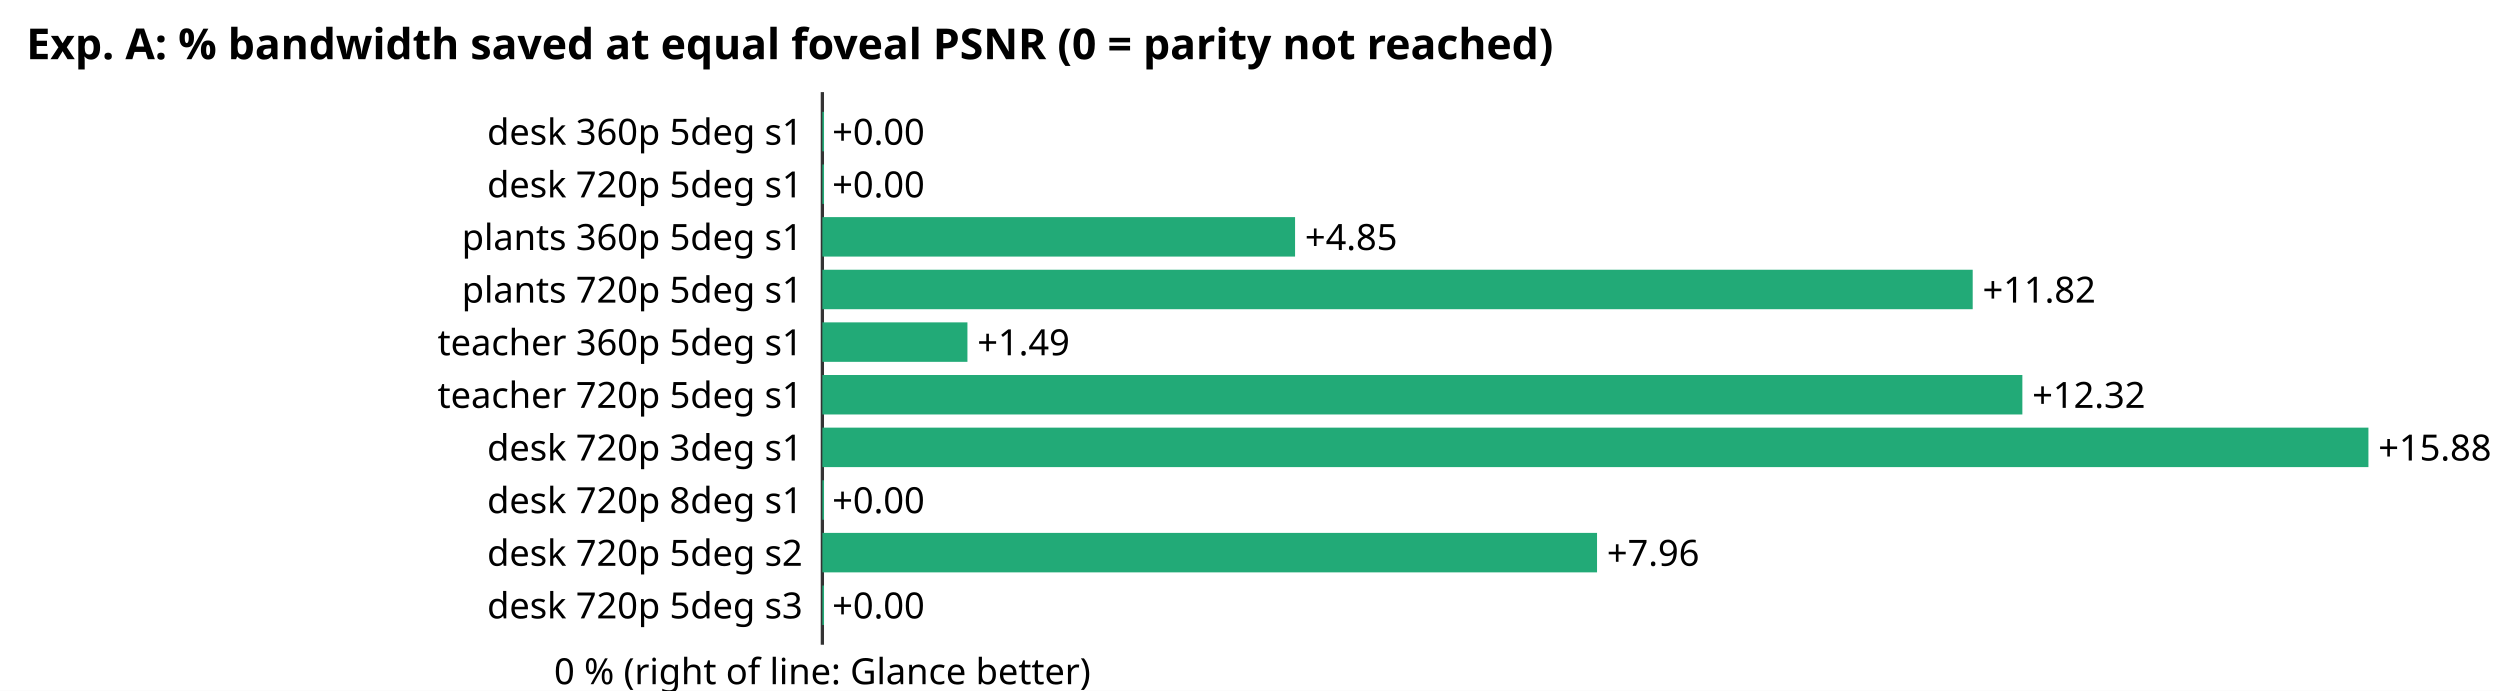
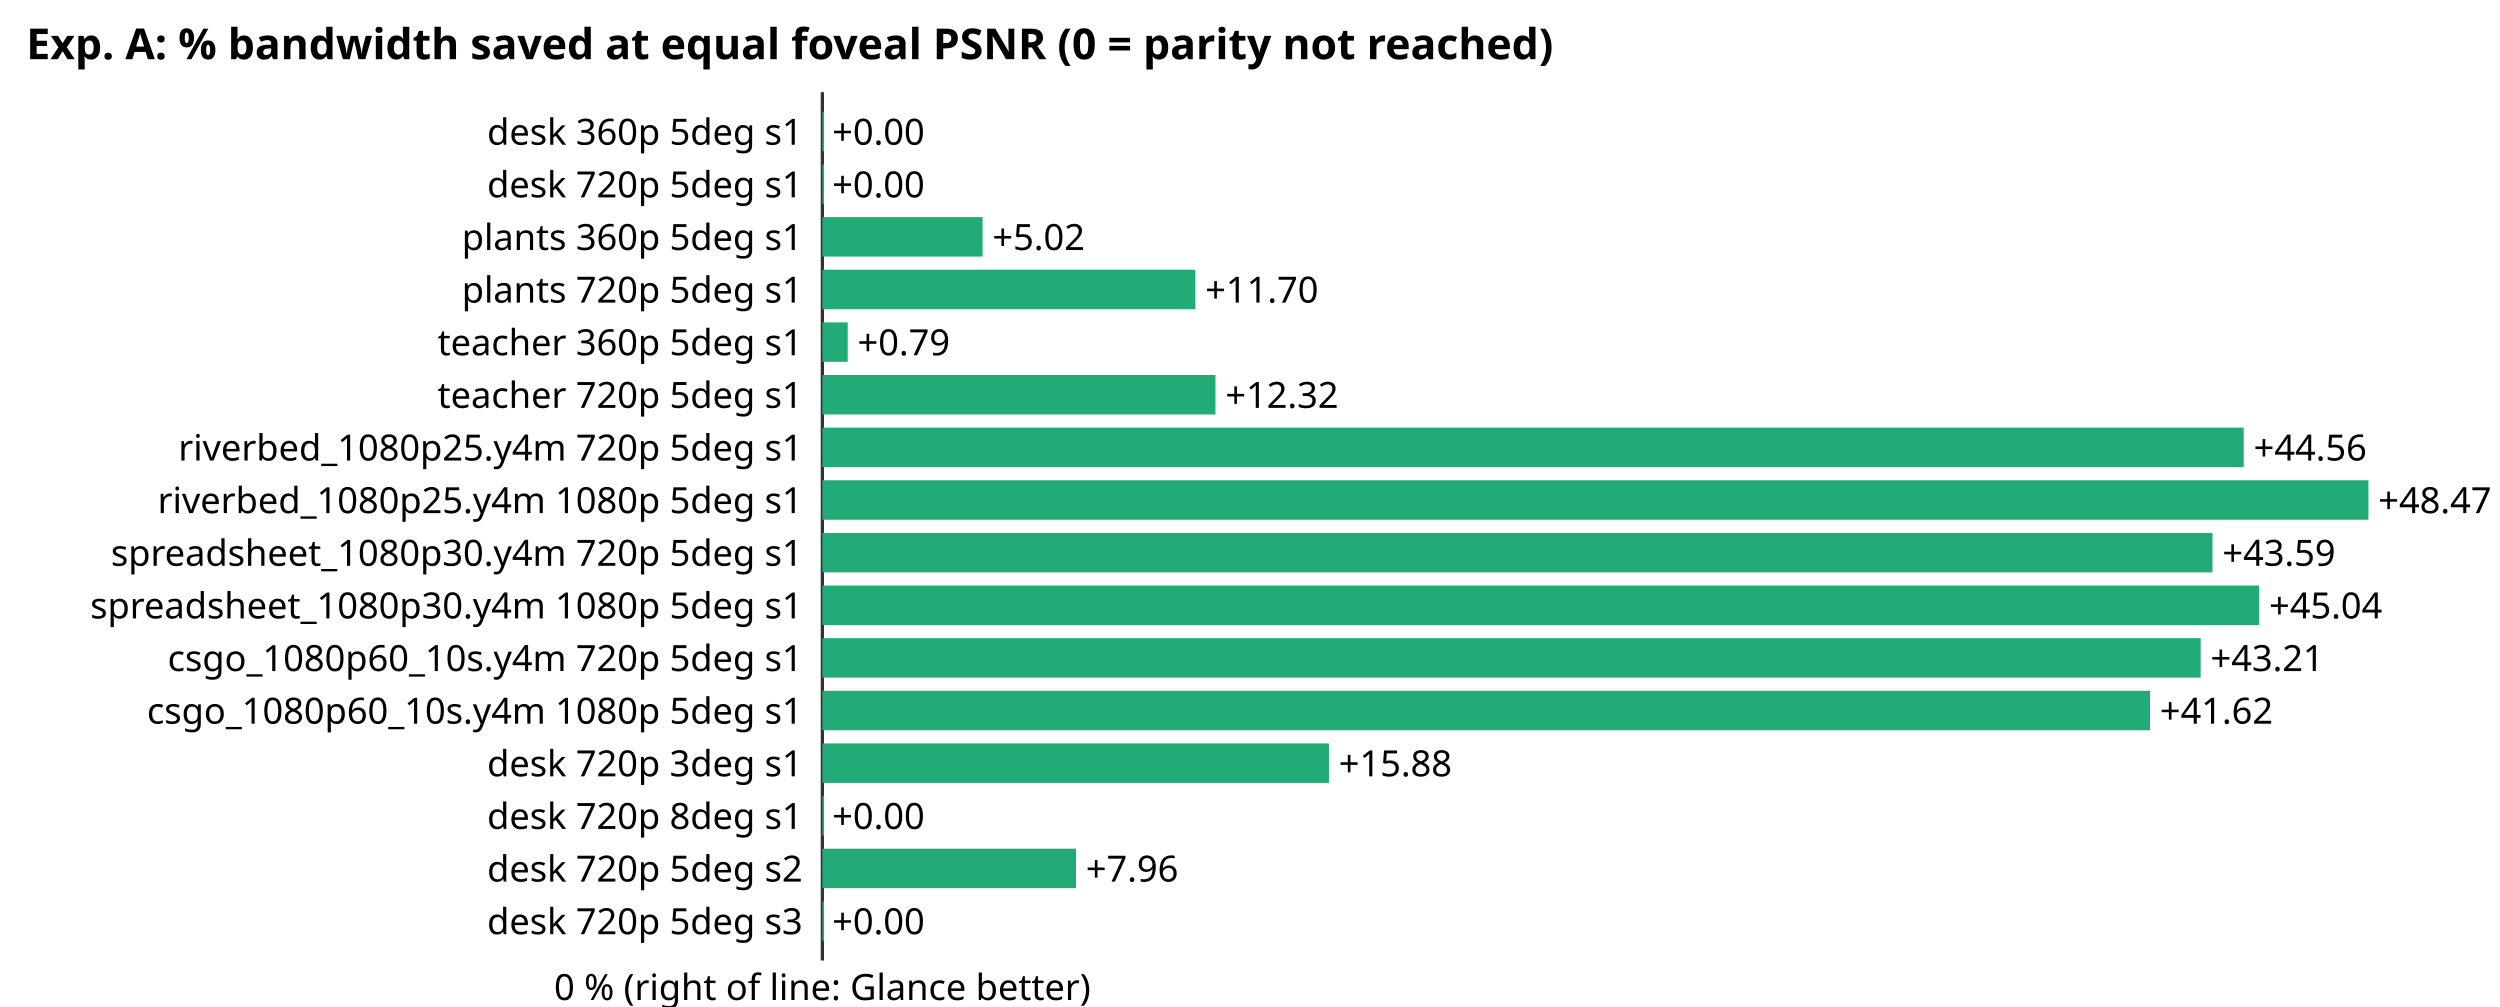
- <svg xmlns="http://www.w3.org/2000/svg" width="760" height="210" font-family="sans-serif" font-size="11">
+ <svg xmlns="http://www.w3.org/2000/svg" width="760" height="306" font-family="sans-serif" font-size="11">
  <rect width="100%" height="100%" fill="white" />
  <text x="8" y="18" font-size="13" font-weight="bold">Exp. A: % bandwidth saved at equal foveal PSNR (0 = parity not reached)</text>
-   <line x1="250.0" y1="28" x2="250.0" y2="196" stroke="#333" />
-   <text x="250.0" y="208" text-anchor="middle">0 % (right of line: Glance better)</text>
+   <line x1="250.0" y1="28" x2="250.0" y2="292" stroke="#333" />
+   <text x="250.0" y="304" text-anchor="middle">0 % (right of line: Glance better)</text>
  <text x="244" y="44" text-anchor="end">desk 360p 5deg s1</text>
  <rect x="250.0" y="34" width="0.5" height="12" fill="#2a7" />
  <text x="253.0" y="44">+0.00</text>
  <text x="244" y="60" text-anchor="end">desk 720p 5deg s1</text>
  <rect x="250.0" y="50" width="0.5" height="12" fill="#2a7" />
  <text x="253.0" y="60">+0.00</text>
  <text x="244" y="76" text-anchor="end">plants 360p 5deg s1</text>
-   <rect x="250.0" y="66" width="143.7" height="12" fill="#2a7" />
-   <text x="396.7" y="76">+4.85</text>
+   <rect x="250.0" y="66" width="48.7" height="12" fill="#2a7" />
+   <text x="301.7" y="76">+5.02</text>
  <text x="244" y="92" text-anchor="end">plants 720p 5deg s1</text>
-   <rect x="250.0" y="82" width="349.7" height="12" fill="#2a7" />
-   <text x="602.7" y="92">+11.82</text>
+   <rect x="250.0" y="82" width="113.4" height="12" fill="#2a7" />
+   <text x="366.4" y="92">+11.70</text>
  <text x="244" y="108" text-anchor="end">teacher 360p 5deg s1</text>
-   <rect x="250.0" y="98" width="44.1" height="12" fill="#2a7" />
-   <text x="297.1" y="108">+1.49</text>
+   <rect x="250.0" y="98" width="7.7" height="12" fill="#2a7" />
+   <text x="260.7" y="108">+0.79</text>
  <text x="244" y="124" text-anchor="end">teacher 720p 5deg s1</text>
-   <rect x="250.0" y="114" width="364.8" height="12" fill="#2a7" />
-   <text x="617.8" y="124">+12.32</text>
-   <text x="244" y="140" text-anchor="end">desk 720p 3deg s1</text>
-   <rect x="250.0" y="130" width="470.0" height="12" fill="#2a7" />
-   <text x="723.0" y="140">+15.88</text>
-   <text x="244" y="156" text-anchor="end">desk 720p 8deg s1</text>
-   <rect x="250.0" y="146" width="0.5" height="12" fill="#2a7" />
-   <text x="253.0" y="156">+0.00</text>
-   <text x="244" y="172" text-anchor="end">desk 720p 5deg s2</text>
-   <rect x="250.0" y="162" width="235.5" height="12" fill="#2a7" />
-   <text x="488.5" y="172">+7.96</text>
-   <text x="244" y="188" text-anchor="end">desk 720p 5deg s3</text>
-   <rect x="250.0" y="178" width="0.5" height="12" fill="#2a7" />
-   <text x="253.0" y="188">+0.00</text>
+   <rect x="250.0" y="114" width="119.5" height="12" fill="#2a7" />
+   <text x="372.5" y="124">+12.32</text>
+   <text x="244" y="140" text-anchor="end">riverbed_1080p25.y4m 720p 5deg s1</text>
+   <rect x="250.0" y="130" width="432.1" height="12" fill="#2a7" />
+   <text x="685.1" y="140">+44.56</text>
+   <text x="244" y="156" text-anchor="end">riverbed_1080p25.y4m 1080p 5deg s1</text>
+   <rect x="250.0" y="146" width="470.0" height="12" fill="#2a7" />
+   <text x="723.0" y="156">+48.47</text>
+   <text x="244" y="172" text-anchor="end">spreadsheet_1080p30.y4m 720p 5deg s1</text>
+   <rect x="250.0" y="162" width="422.6" height="12" fill="#2a7" />
+   <text x="675.6" y="172">+43.59</text>
+   <text x="244" y="188" text-anchor="end">spreadsheet_1080p30.y4m 1080p 5deg s1</text>
+   <rect x="250.0" y="178" width="436.8" height="12" fill="#2a7" />
+   <text x="689.8" y="188">+45.04</text>
+   <text x="244" y="204" text-anchor="end">csgo_1080p60_10s.y4m 720p 5deg s1</text>
+   <rect x="250.0" y="194" width="419.0" height="12" fill="#2a7" />
+   <text x="672.0" y="204">+43.21</text>
+   <text x="244" y="220" text-anchor="end">csgo_1080p60_10s.y4m 1080p 5deg s1</text>
+   <rect x="250.0" y="210" width="403.6" height="12" fill="#2a7" />
+   <text x="656.6" y="220">+41.62</text>
+   <text x="244" y="236" text-anchor="end">desk 720p 3deg s1</text>
+   <rect x="250.0" y="226" width="154.0" height="12" fill="#2a7" />
+   <text x="407.0" y="236">+15.88</text>
+   <text x="244" y="252" text-anchor="end">desk 720p 8deg s1</text>
+   <rect x="250.0" y="242" width="0.5" height="12" fill="#2a7" />
+   <text x="253.0" y="252">+0.00</text>
+   <text x="244" y="268" text-anchor="end">desk 720p 5deg s2</text>
+   <rect x="250.0" y="258" width="77.1" height="12" fill="#2a7" />
+   <text x="330.1" y="268">+7.96</text>
+   <text x="244" y="284" text-anchor="end">desk 720p 5deg s3</text>
+   <rect x="250.0" y="274" width="0.5" height="12" fill="#2a7" />
+   <text x="253.0" y="284">+0.00</text>
</svg>
